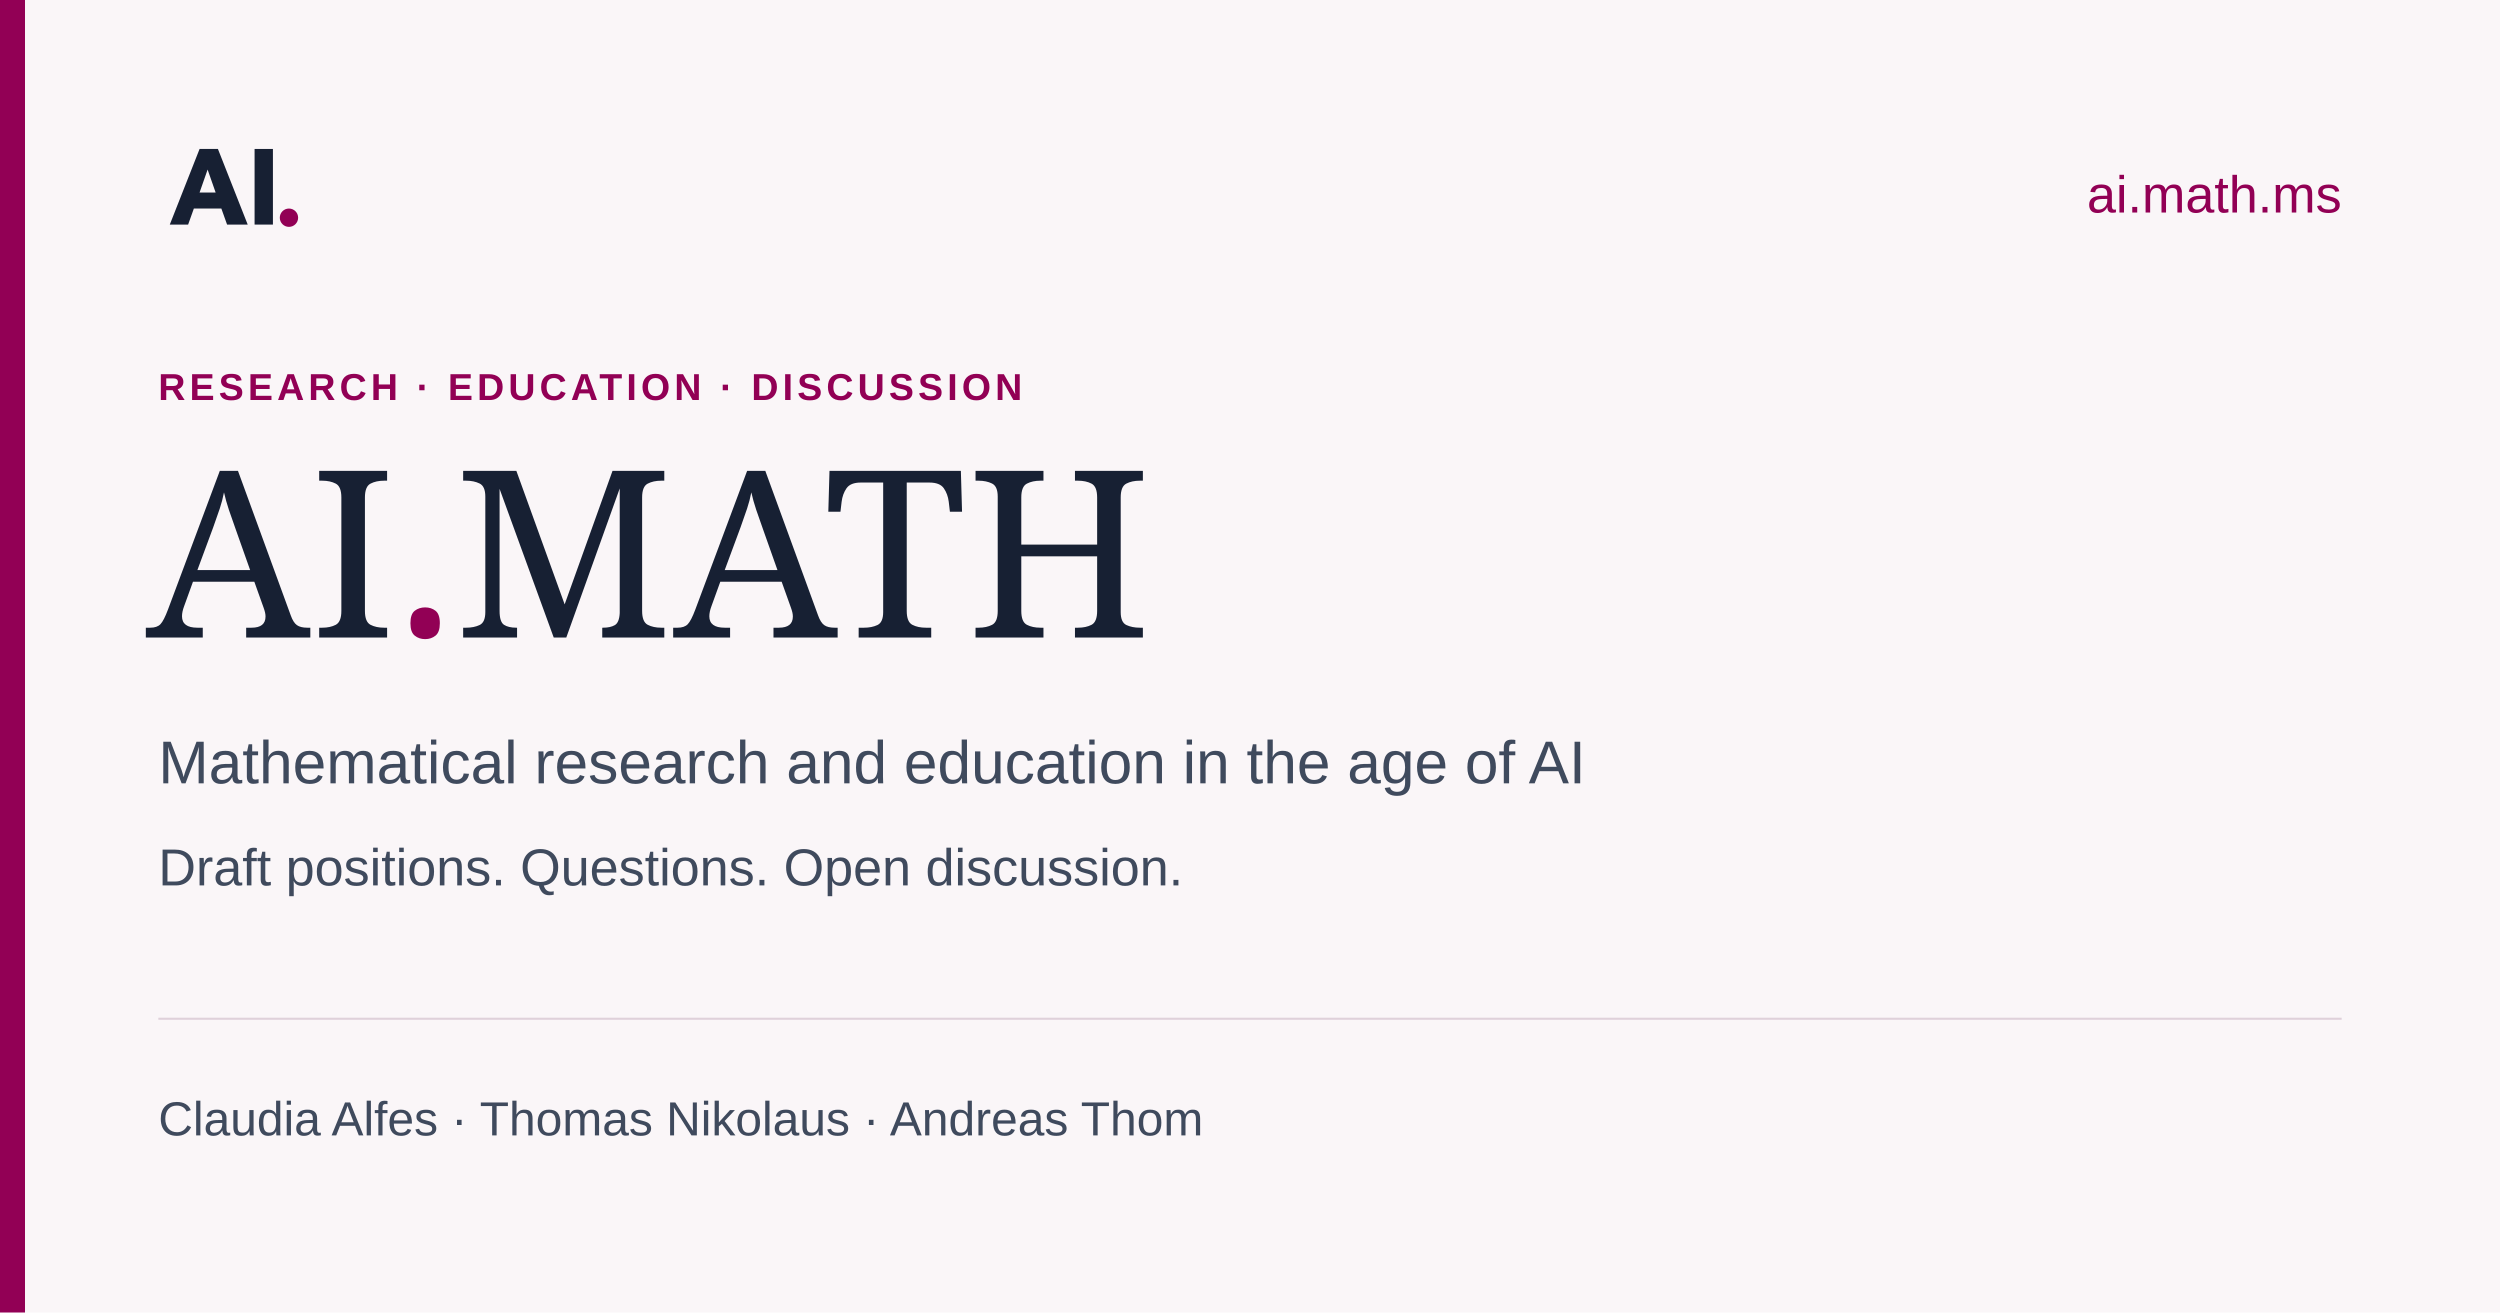
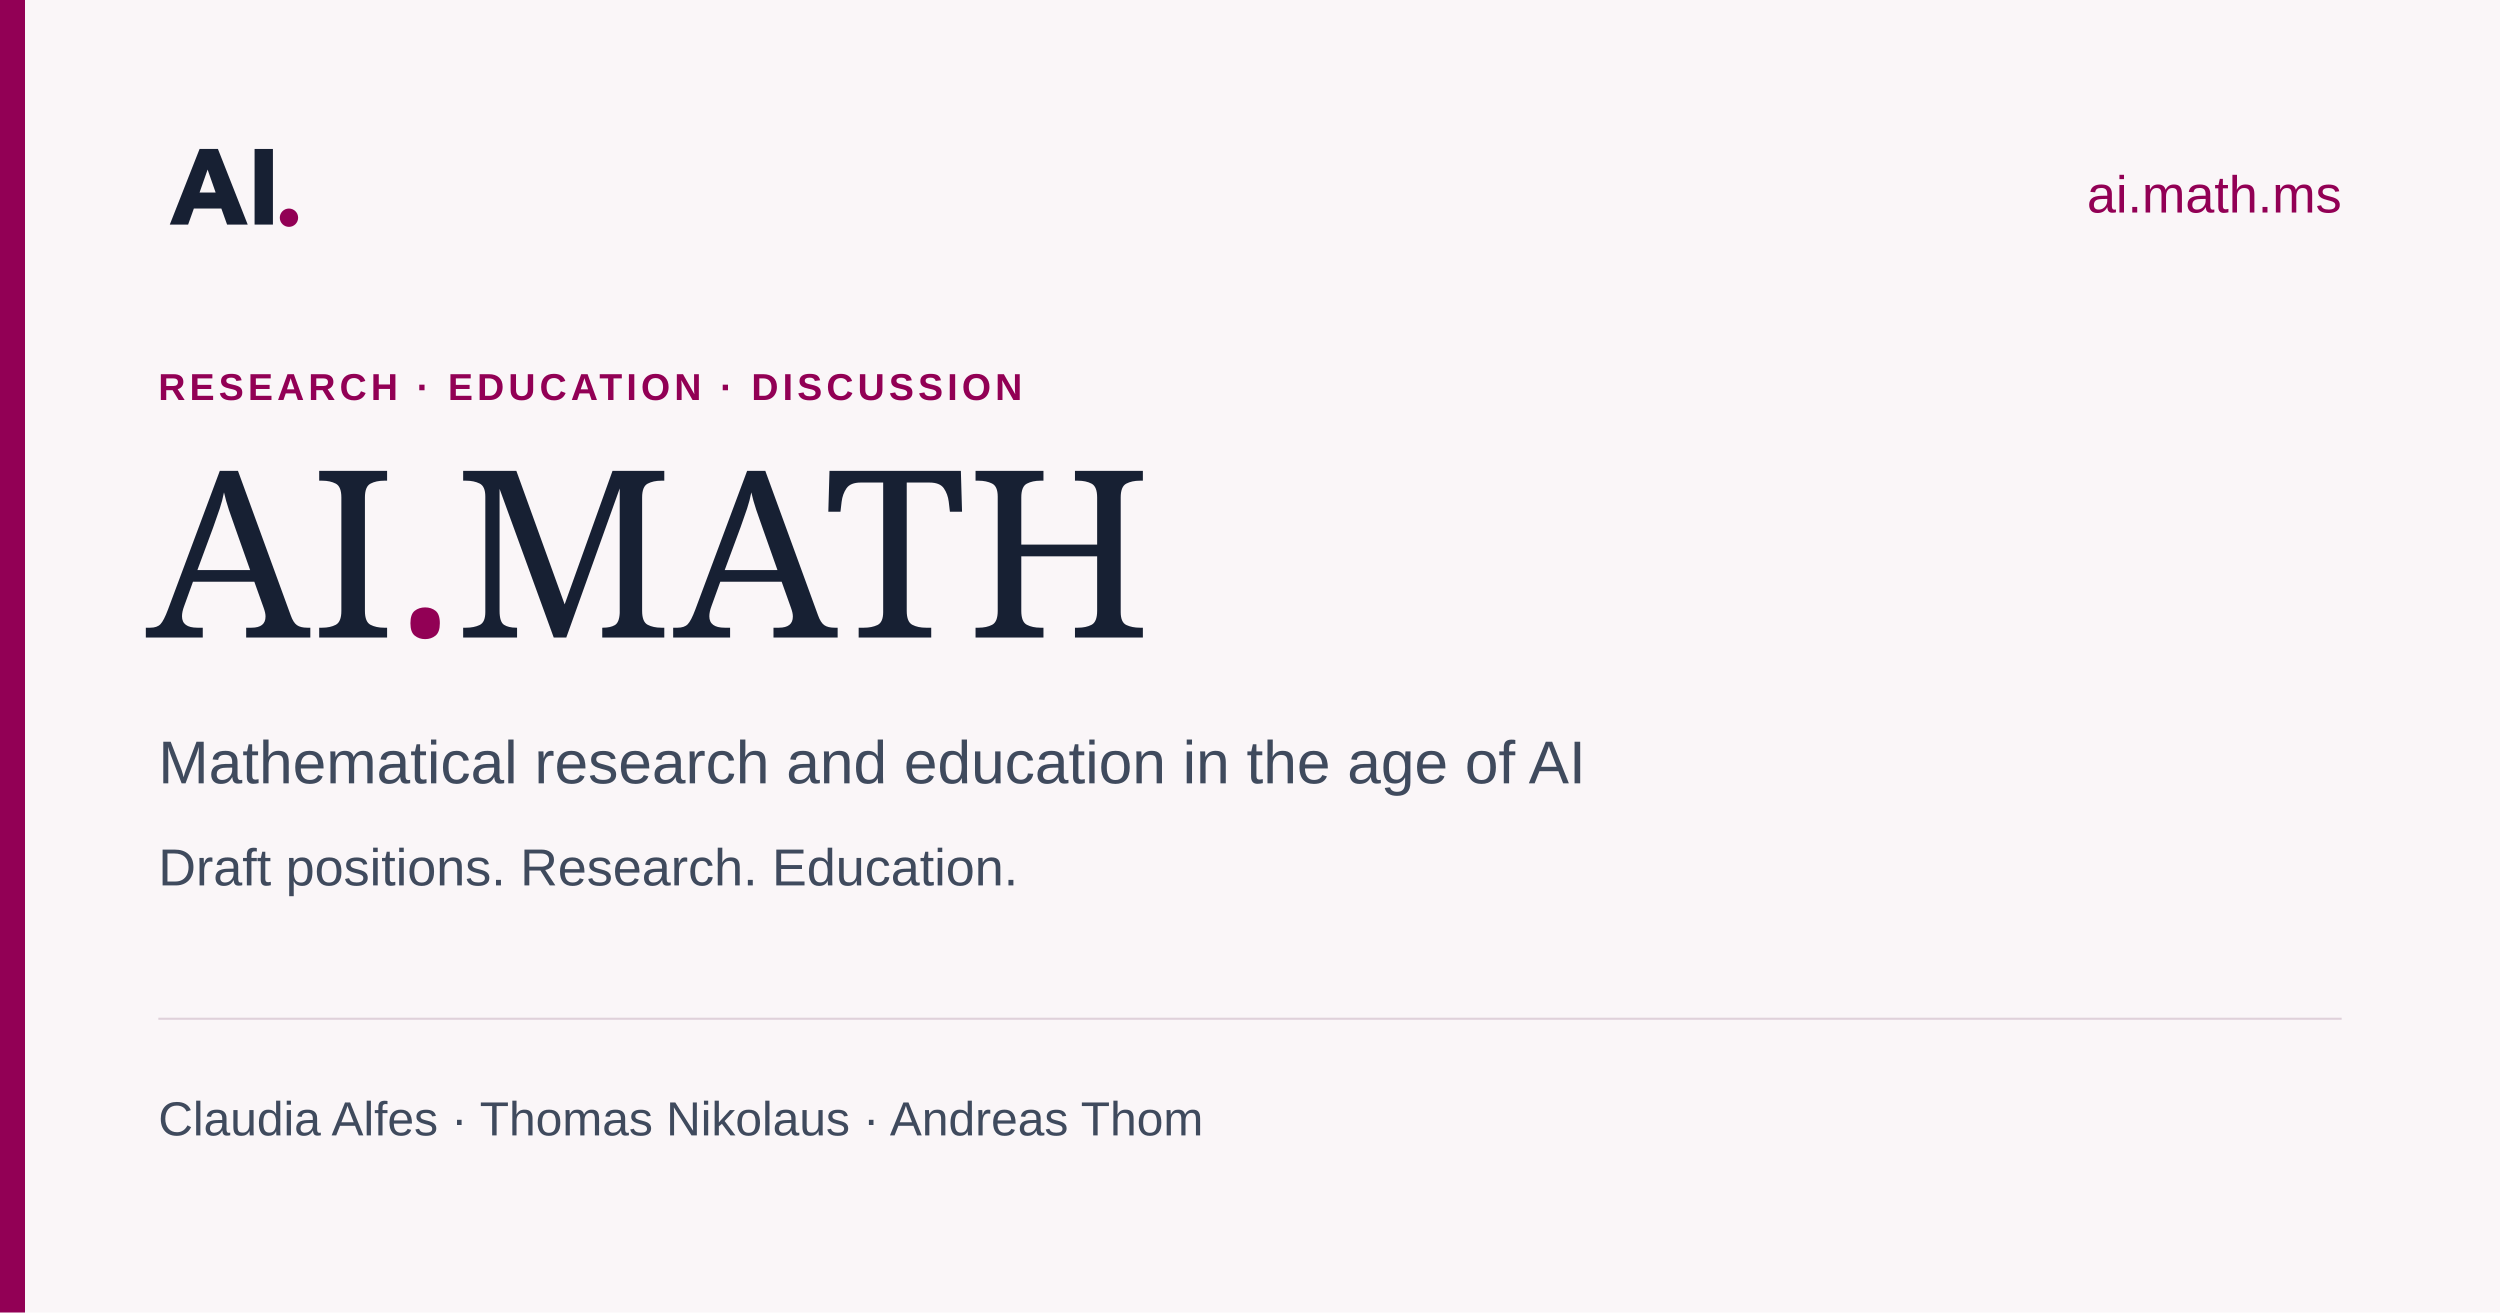
<svg xmlns="http://www.w3.org/2000/svg" width="1200" height="630" viewBox="0 0 1200 630">
  <rect width="1200" height="630" fill="#faf6f8" />
  <rect width="12" height="630" fill="#920055" />
  <g transform="translate(76 55) scale(1.1)">
    <rect width="64" height="64" rx="10" fill="#faf6f8" />
    <path d="M5 48 18 15h8l13 33h-9l-2.5-7h-12L13 48Zm13-14h7L21.5 24Z" fill="#172033" fill-rule="evenodd" />
    <path d="M42 15h8v33h-8z" fill="#172033" />
    <circle cx="57" cy="45" r="4" fill="#920055" />
  </g>
  <text x="1124" y="102" text-anchor="end" font-family="Arial,Helvetica,sans-serif" font-size="25" fill="#920055">ai.math.ms</text>
  <text x="76" y="192" font-family="Arial,Helvetica,sans-serif" font-size="18" font-weight="600" letter-spacing="2" fill="#920055">RESEARCH · EDUCATION · DISCUSSION</text>
  <text x="70" y="306" font-family="Georgia,serif" font-size="112" fill="#172033">AI<tspan fill="#920055">.</tspan>MATH</text>
  <text x="76" y="376" font-family="Arial,Helvetica,sans-serif" font-size="29" fill="#3f4a5d">Mathematical research and education in the age of AI</text>
-   <text x="76" y="425" font-family="Arial,Helvetica,sans-serif" font-size="25" fill="#3f4a5d">Draft positions. Questions. Open discussion.</text>
+   <text x="76" y="425" font-family="Arial,Helvetica,sans-serif" font-size="25" fill="#3f4a5d">Draft positions. Research. Education.</text>
  <path d="M76 489H1124" stroke="#dfd1da" />
  <text x="76" y="545" font-family="Arial,Helvetica,sans-serif" font-size="23" fill="#3f4a5d">Claudia Alfes · Thomas Nikolaus · Andreas Thom</text>
</svg>
